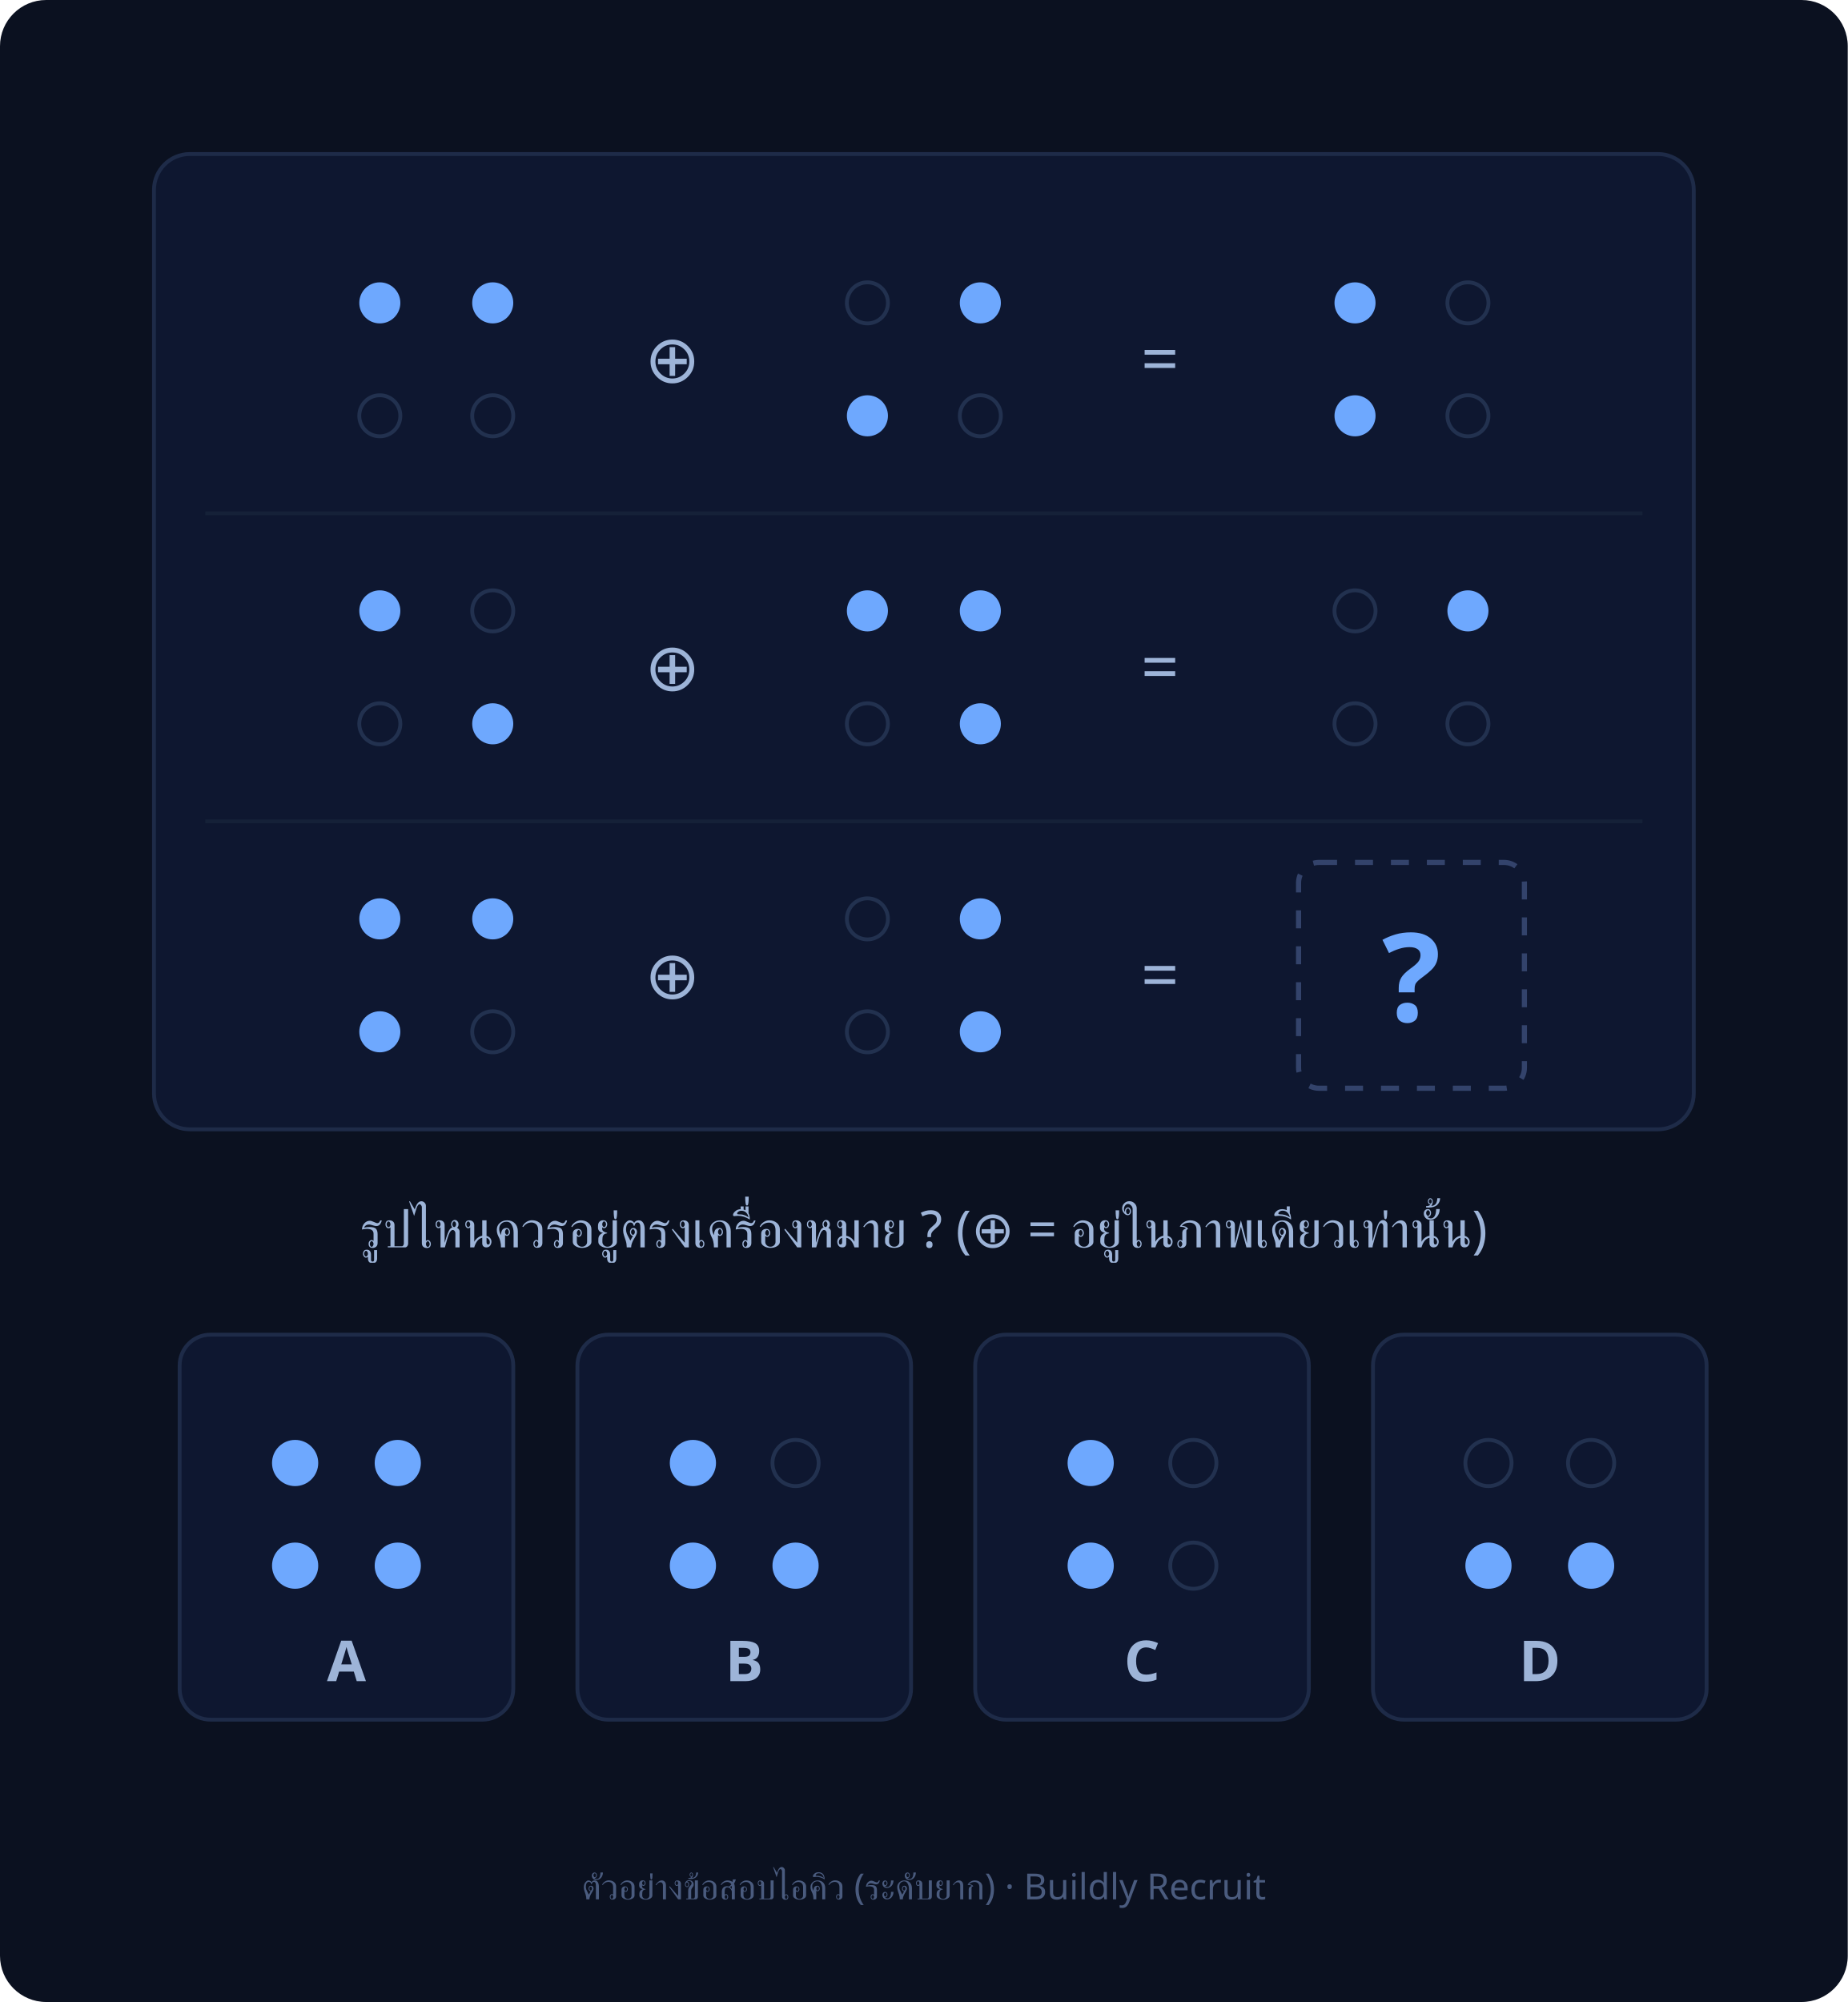
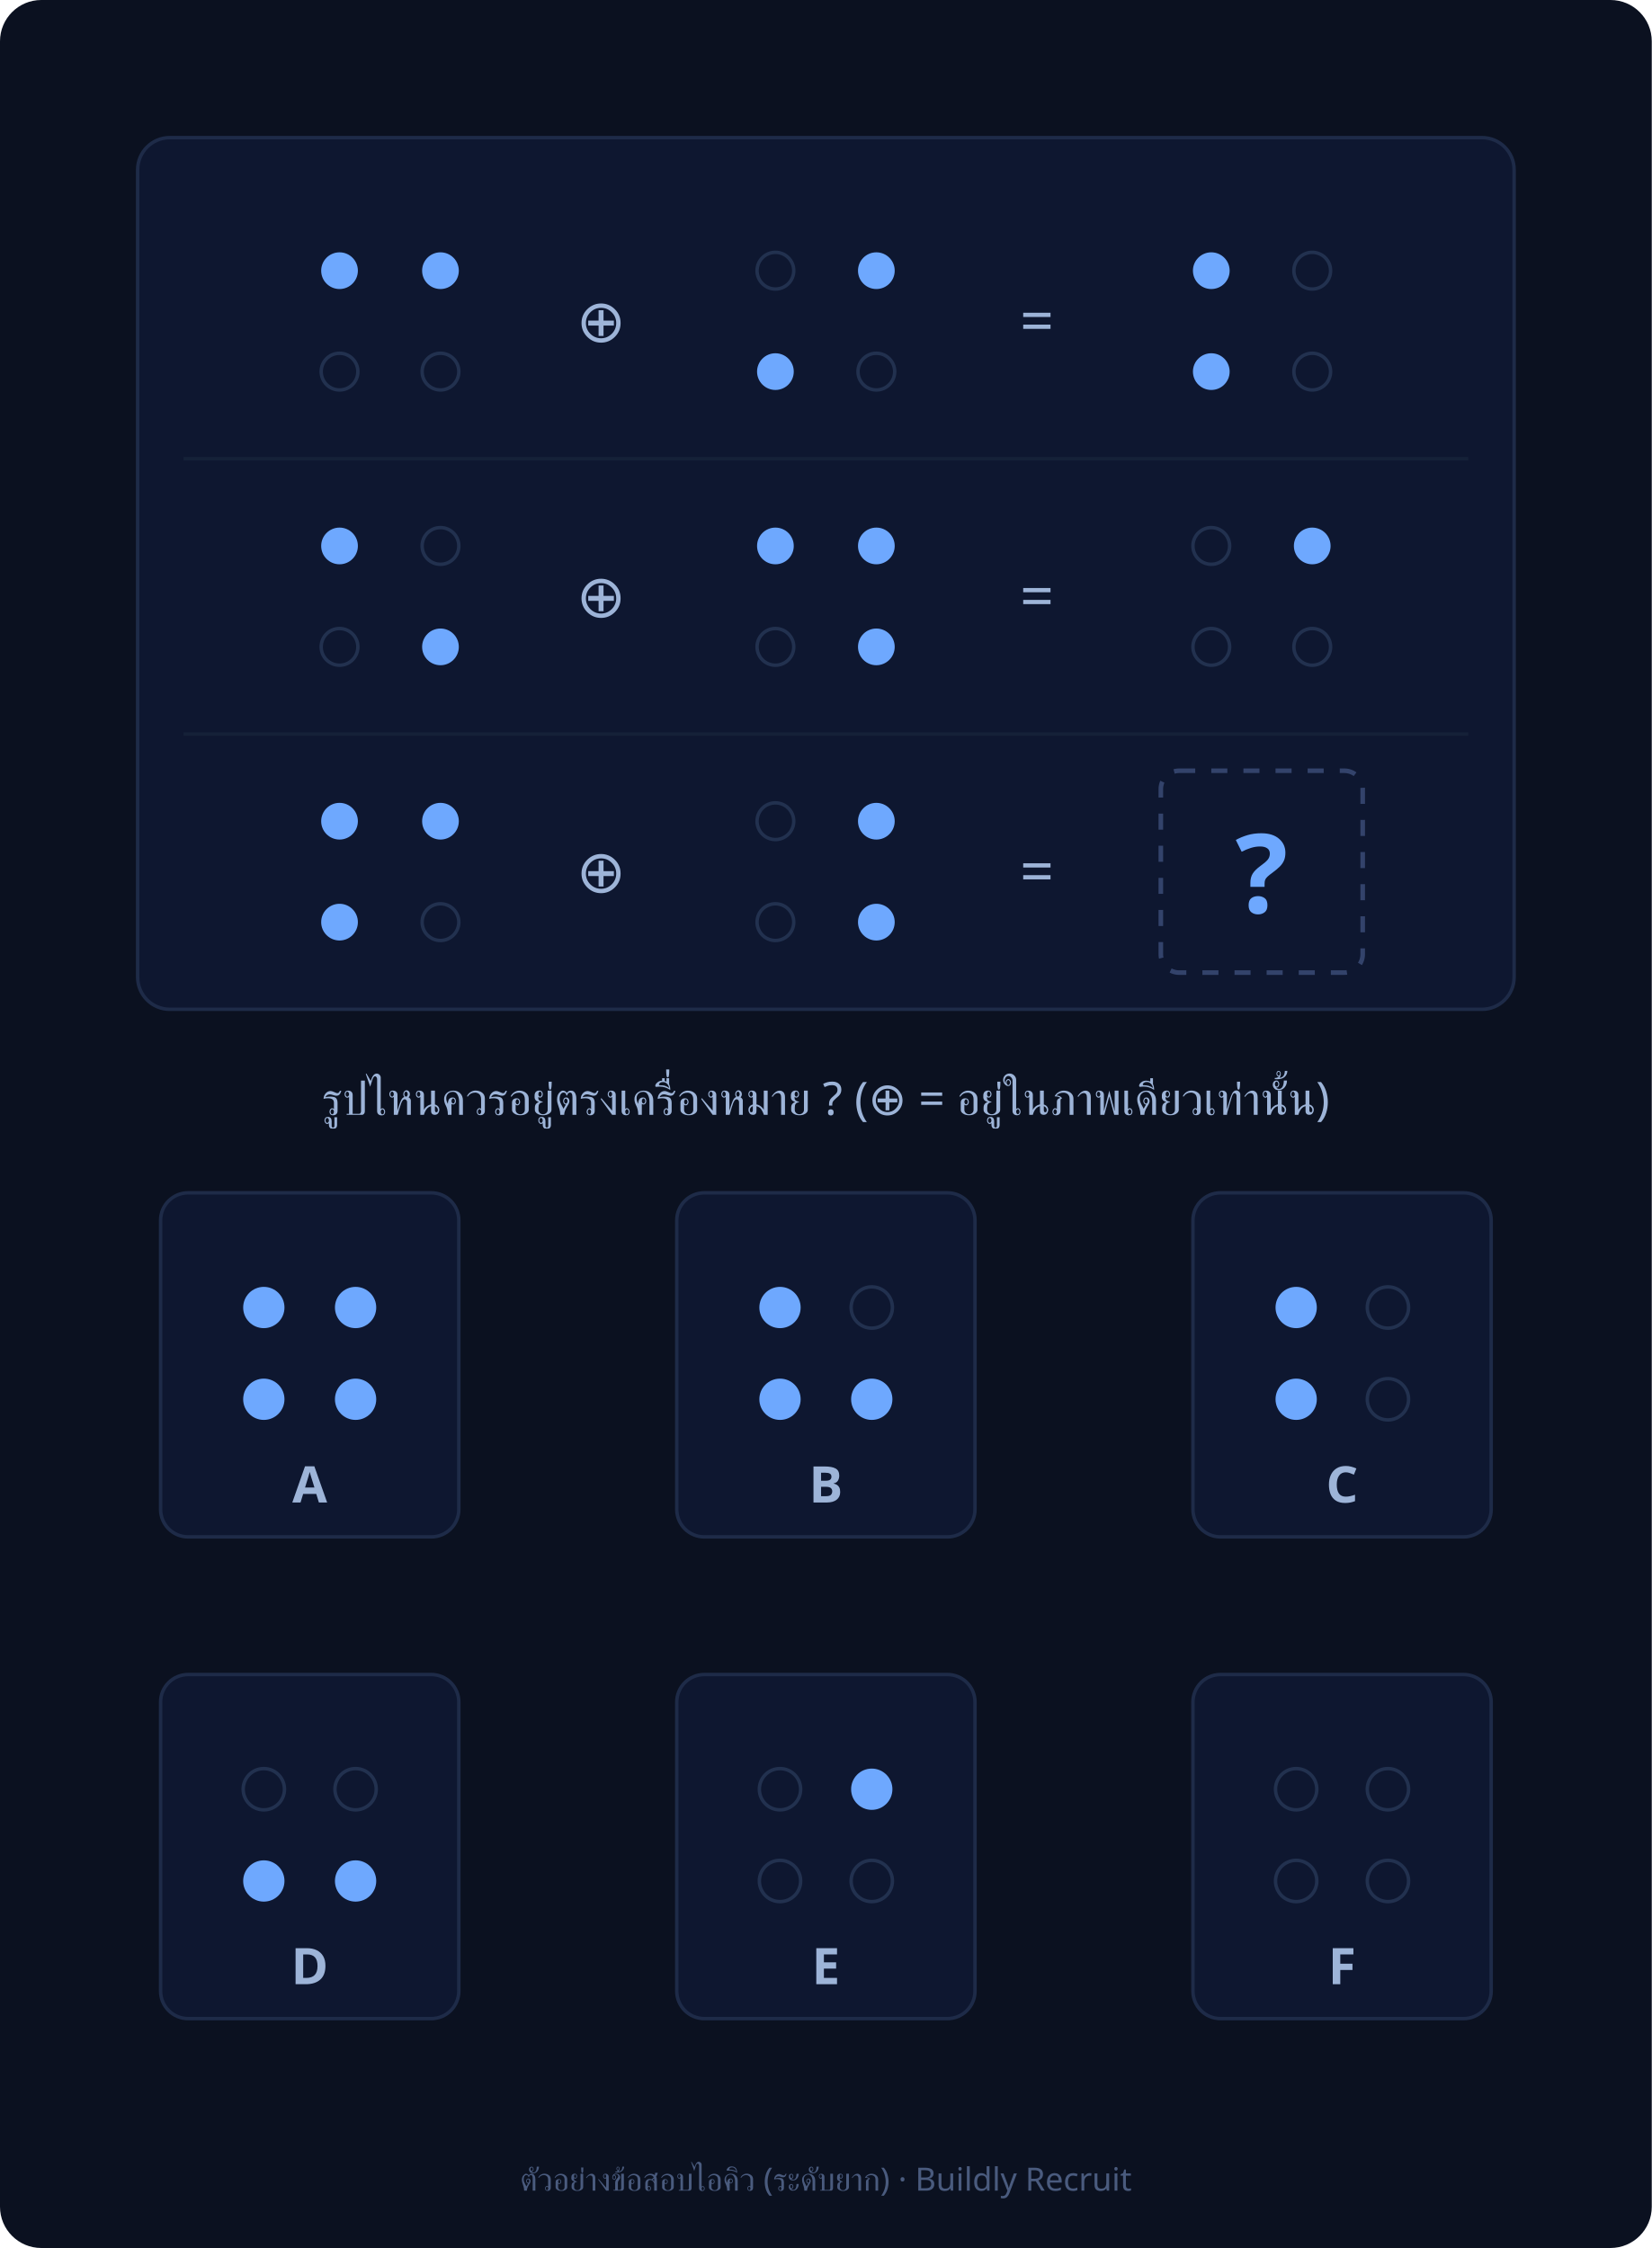
- <svg xmlns="http://www.w3.org/2000/svg" viewBox="0 0 720 780" font-family="system-ui, sans-serif">
-   <rect x="0" y="0" width="720" height="780" rx="18" fill="#0b1120" />
+ <svg xmlns="http://www.w3.org/2000/svg" viewBox="0 0 720 980" font-family="system-ui, sans-serif">
+   <rect x="0" y="0" width="720" height="980" rx="18" fill="#0b1120" />
  <rect x="60" y="60" width="600" height="380" rx="14" fill="#0e1730" stroke="#1e2b48" stroke-width="1.5" />
  <circle cx="148" cy="118" r="8" fill="#6ea8fe" />
  <circle cx="192" cy="118" r="8" fill="#6ea8fe" />
  <circle cx="148" cy="162" r="8" fill="none" stroke="#22314f" stroke-width="1.5" />
  <circle cx="192" cy="162" r="8" fill="none" stroke="#22314f" stroke-width="1.5" />
  <text x="262" y="149" text-anchor="middle" font-size="26" fill="#9db4d8">⊕</text>
  <circle cx="338" cy="118" r="8" fill="none" stroke="#22314f" stroke-width="1.5" />
  <circle cx="382" cy="118" r="8" fill="#6ea8fe" />
  <circle cx="338" cy="162" r="8" fill="#6ea8fe" />
  <circle cx="382" cy="162" r="8" fill="none" stroke="#22314f" stroke-width="1.5" />
  <text x="452" y="149" text-anchor="middle" font-size="26" fill="#9db4d8">=</text>
  <circle cx="528" cy="118" r="8" fill="#6ea8fe" />
  <circle cx="572" cy="118" r="8" fill="none" stroke="#22314f" stroke-width="1.5" />
  <circle cx="528" cy="162" r="8" fill="#6ea8fe" />
  <circle cx="572" cy="162" r="8" fill="none" stroke="#22314f" stroke-width="1.5" />
  <line x1="80" y1="200" x2="640" y2="200" stroke="#152138" stroke-width="1.5" />
  <circle cx="148" cy="238" r="8" fill="#6ea8fe" />
  <circle cx="192" cy="238" r="8" fill="none" stroke="#22314f" stroke-width="1.5" />
  <circle cx="148" cy="282" r="8" fill="none" stroke="#22314f" stroke-width="1.5" />
  <circle cx="192" cy="282" r="8" fill="#6ea8fe" />
  <text x="262" y="269" text-anchor="middle" font-size="26" fill="#9db4d8">⊕</text>
  <circle cx="338" cy="238" r="8" fill="#6ea8fe" />
  <circle cx="382" cy="238" r="8" fill="#6ea8fe" />
  <circle cx="338" cy="282" r="8" fill="none" stroke="#22314f" stroke-width="1.5" />
  <circle cx="382" cy="282" r="8" fill="#6ea8fe" />
  <text x="452" y="269" text-anchor="middle" font-size="26" fill="#9db4d8">=</text>
  <circle cx="528" cy="238" r="8" fill="none" stroke="#22314f" stroke-width="1.5" />
  <circle cx="572" cy="238" r="8" fill="#6ea8fe" />
  <circle cx="528" cy="282" r="8" fill="none" stroke="#22314f" stroke-width="1.5" />
  <circle cx="572" cy="282" r="8" fill="none" stroke="#22314f" stroke-width="1.5" />
  <line x1="80" y1="320" x2="640" y2="320" stroke="#152138" stroke-width="1.5" />
  <circle cx="148" cy="358" r="8" fill="#6ea8fe" />
  <circle cx="192" cy="358" r="8" fill="#6ea8fe" />
  <circle cx="148" cy="402" r="8" fill="#6ea8fe" />
  <circle cx="192" cy="402" r="8" fill="none" stroke="#22314f" stroke-width="1.5" />
  <text x="262" y="389" text-anchor="middle" font-size="26" fill="#9db4d8">⊕</text>
  <circle cx="338" cy="358" r="8" fill="none" stroke="#22314f" stroke-width="1.5" />
  <circle cx="382" cy="358" r="8" fill="#6ea8fe" />
  <circle cx="338" cy="402" r="8" fill="none" stroke="#22314f" stroke-width="1.5" />
  <circle cx="382" cy="402" r="8" fill="#6ea8fe" />
  <text x="452" y="389" text-anchor="middle" font-size="26" fill="#9db4d8">=</text>
  <rect x="506" y="336" width="88" height="88" rx="8" fill="none" stroke="#33436b" stroke-width="2" stroke-dasharray="7 7" />
  <text x="550" y="398" text-anchor="middle" font-size="48" font-weight="700" fill="#6ea8fe">?</text>
  <text x="360" y="486" text-anchor="middle" font-size="20" fill="#9db4d8">รูปไหนควรอยู่ตรงเครื่องหมาย ?  (⊕ = อยู่ในภาพเดียวเท่านั้น)</text>
  <g>
-     <rect x="70" y="520" width="130" height="150" rx="12" fill="#0e1730" stroke="#1e2b48" stroke-width="1.5" />
-     <circle cx="115" cy="570" r="9" fill="#6ea8fe" />
-     <circle cx="155" cy="570" r="9" fill="#6ea8fe" />
-     <circle cx="115" cy="610" r="9" fill="#6ea8fe" />
-     <circle cx="155" cy="610" r="9" fill="#6ea8fe" />
-     <text x="135" y="655" text-anchor="middle" font-size="22" font-weight="700" fill="#9db4d8">A</text>
-     <rect x="225" y="520" width="130" height="150" rx="12" fill="#0e1730" stroke="#1e2b48" stroke-width="1.5" />
-     <circle cx="270" cy="570" r="9" fill="#6ea8fe" />
-     <circle cx="310" cy="570" r="9" fill="none" stroke="#22314f" stroke-width="1.5" />
-     <circle cx="270" cy="610" r="9" fill="#6ea8fe" />
-     <circle cx="310" cy="610" r="9" fill="#6ea8fe" />
-     <text x="290" y="655" text-anchor="middle" font-size="22" font-weight="700" fill="#9db4d8">B</text>
-     <rect x="380" y="520" width="130" height="150" rx="12" fill="#0e1730" stroke="#1e2b48" stroke-width="1.5" />
-     <circle cx="425" cy="570" r="9" fill="#6ea8fe" />
-     <circle cx="465" cy="570" r="9" fill="none" stroke="#22314f" stroke-width="1.5" />
-     <circle cx="425" cy="610" r="9" fill="#6ea8fe" />
-     <circle cx="465" cy="610" r="9" fill="none" stroke="#22314f" stroke-width="1.5" />
-     <text x="445" y="655" text-anchor="middle" font-size="22" font-weight="700" fill="#9db4d8">C</text>
-     <rect x="535" y="520" width="130" height="150" rx="12" fill="#0e1730" stroke="#1e2b48" stroke-width="1.5" />
-     <circle cx="580" cy="570" r="9" fill="none" stroke="#22314f" stroke-width="1.5" />
-     <circle cx="620" cy="570" r="9" fill="none" stroke="#22314f" stroke-width="1.5" />
-     <circle cx="580" cy="610" r="9" fill="#6ea8fe" />
-     <circle cx="620" cy="610" r="9" fill="#6ea8fe" />
-     <text x="600" y="655" text-anchor="middle" font-size="22" font-weight="700" fill="#9db4d8">D</text>
+     <g transform="translate(0,0)">
+       <rect x="70" y="520" width="130" height="150" rx="12" fill="#0e1730" stroke="#1e2b48" stroke-width="1.5" />
+       <circle cx="115" cy="570" r="9" fill="#6ea8fe" />
+       <circle cx="155" cy="570" r="9" fill="#6ea8fe" />
+       <circle cx="115" cy="610" r="9" fill="#6ea8fe" />
+       <circle cx="155" cy="610" r="9" fill="#6ea8fe" />
+       <text x="135" y="655" text-anchor="middle" font-size="22" font-weight="700" fill="#9db4d8">A</text>
+     </g>
+     <g transform="translate(70,0)">
+       <rect x="225" y="520" width="130" height="150" rx="12" fill="#0e1730" stroke="#1e2b48" stroke-width="1.5" />
+       <circle cx="270" cy="570" r="9" fill="#6ea8fe" />
+       <circle cx="310" cy="570" r="9" fill="none" stroke="#22314f" stroke-width="1.5" />
+       <circle cx="270" cy="610" r="9" fill="#6ea8fe" />
+       <circle cx="310" cy="610" r="9" fill="#6ea8fe" />
+       <text x="290" y="655" text-anchor="middle" font-size="22" font-weight="700" fill="#9db4d8">B</text>
+     </g>
+     <g transform="translate(140,0)">
+       <rect x="380" y="520" width="130" height="150" rx="12" fill="#0e1730" stroke="#1e2b48" stroke-width="1.5" />
+       <circle cx="425" cy="570" r="9" fill="#6ea8fe" />
+       <circle cx="465" cy="570" r="9" fill="none" stroke="#22314f" stroke-width="1.5" />
+       <circle cx="425" cy="610" r="9" fill="#6ea8fe" />
+       <circle cx="465" cy="610" r="9" fill="none" stroke="#22314f" stroke-width="1.5" />
+       <text x="445" y="655" text-anchor="middle" font-size="22" font-weight="700" fill="#9db4d8">C</text>
+     </g>
+     <g transform="translate(-465,210)">
+       <rect x="535" y="520" width="130" height="150" rx="12" fill="#0e1730" stroke="#1e2b48" stroke-width="1.5" />
+       <circle cx="580" cy="570" r="9" fill="none" stroke="#22314f" stroke-width="1.5" />
+       <circle cx="620" cy="570" r="9" fill="none" stroke="#22314f" stroke-width="1.5" />
+       <circle cx="580" cy="610" r="9" fill="#6ea8fe" />
+       <circle cx="620" cy="610" r="9" fill="#6ea8fe" />
+       <text x="600" y="655" text-anchor="middle" font-size="22" font-weight="700" fill="#9db4d8">D</text>
+     </g>
+     <rect x="295" y="730" width="130" height="150" rx="12" fill="#0e1730" stroke="#1e2b48" stroke-width="1.5" />
+     <circle cx="340" cy="780" r="9" fill="none" stroke="#22314f" stroke-width="1.5" />
+     <circle cx="380" cy="780" r="9" fill="#6ea8fe" />
+     <circle cx="340" cy="820" r="9" fill="none" stroke="#22314f" stroke-width="1.5" />
+     <circle cx="380" cy="820" r="9" fill="none" stroke="#22314f" stroke-width="1.5" />
+     <text x="360" y="865" text-anchor="middle" font-size="22" font-weight="700" fill="#9db4d8">E</text>
+     <rect x="520" y="730" width="130" height="150" rx="12" fill="#0e1730" stroke="#1e2b48" stroke-width="1.5" />
+     <circle cx="565" cy="780" r="9" fill="none" stroke="#22314f" stroke-width="1.5" />
+     <circle cx="605" cy="780" r="9" fill="none" stroke="#22314f" stroke-width="1.5" />
+     <circle cx="565" cy="820" r="9" fill="none" stroke="#22314f" stroke-width="1.5" />
+     <circle cx="605" cy="820" r="9" fill="none" stroke="#22314f" stroke-width="1.5" />
+     <text x="585" y="865" text-anchor="middle" font-size="22" font-weight="700" fill="#9db4d8">F</text>
  </g>
-   <text x="360" y="740" text-anchor="middle" font-size="14" fill="#4a5b7e">ตัวอย่างข้อสอบไอคิว (ระดับยาก) · Buildly Recruit</text>
+   <text x="360" y="955" text-anchor="middle" font-size="14" fill="#4a5b7e">ตัวอย่างข้อสอบไอคิว (ระดับยาก) · Buildly Recruit</text>
</svg>
